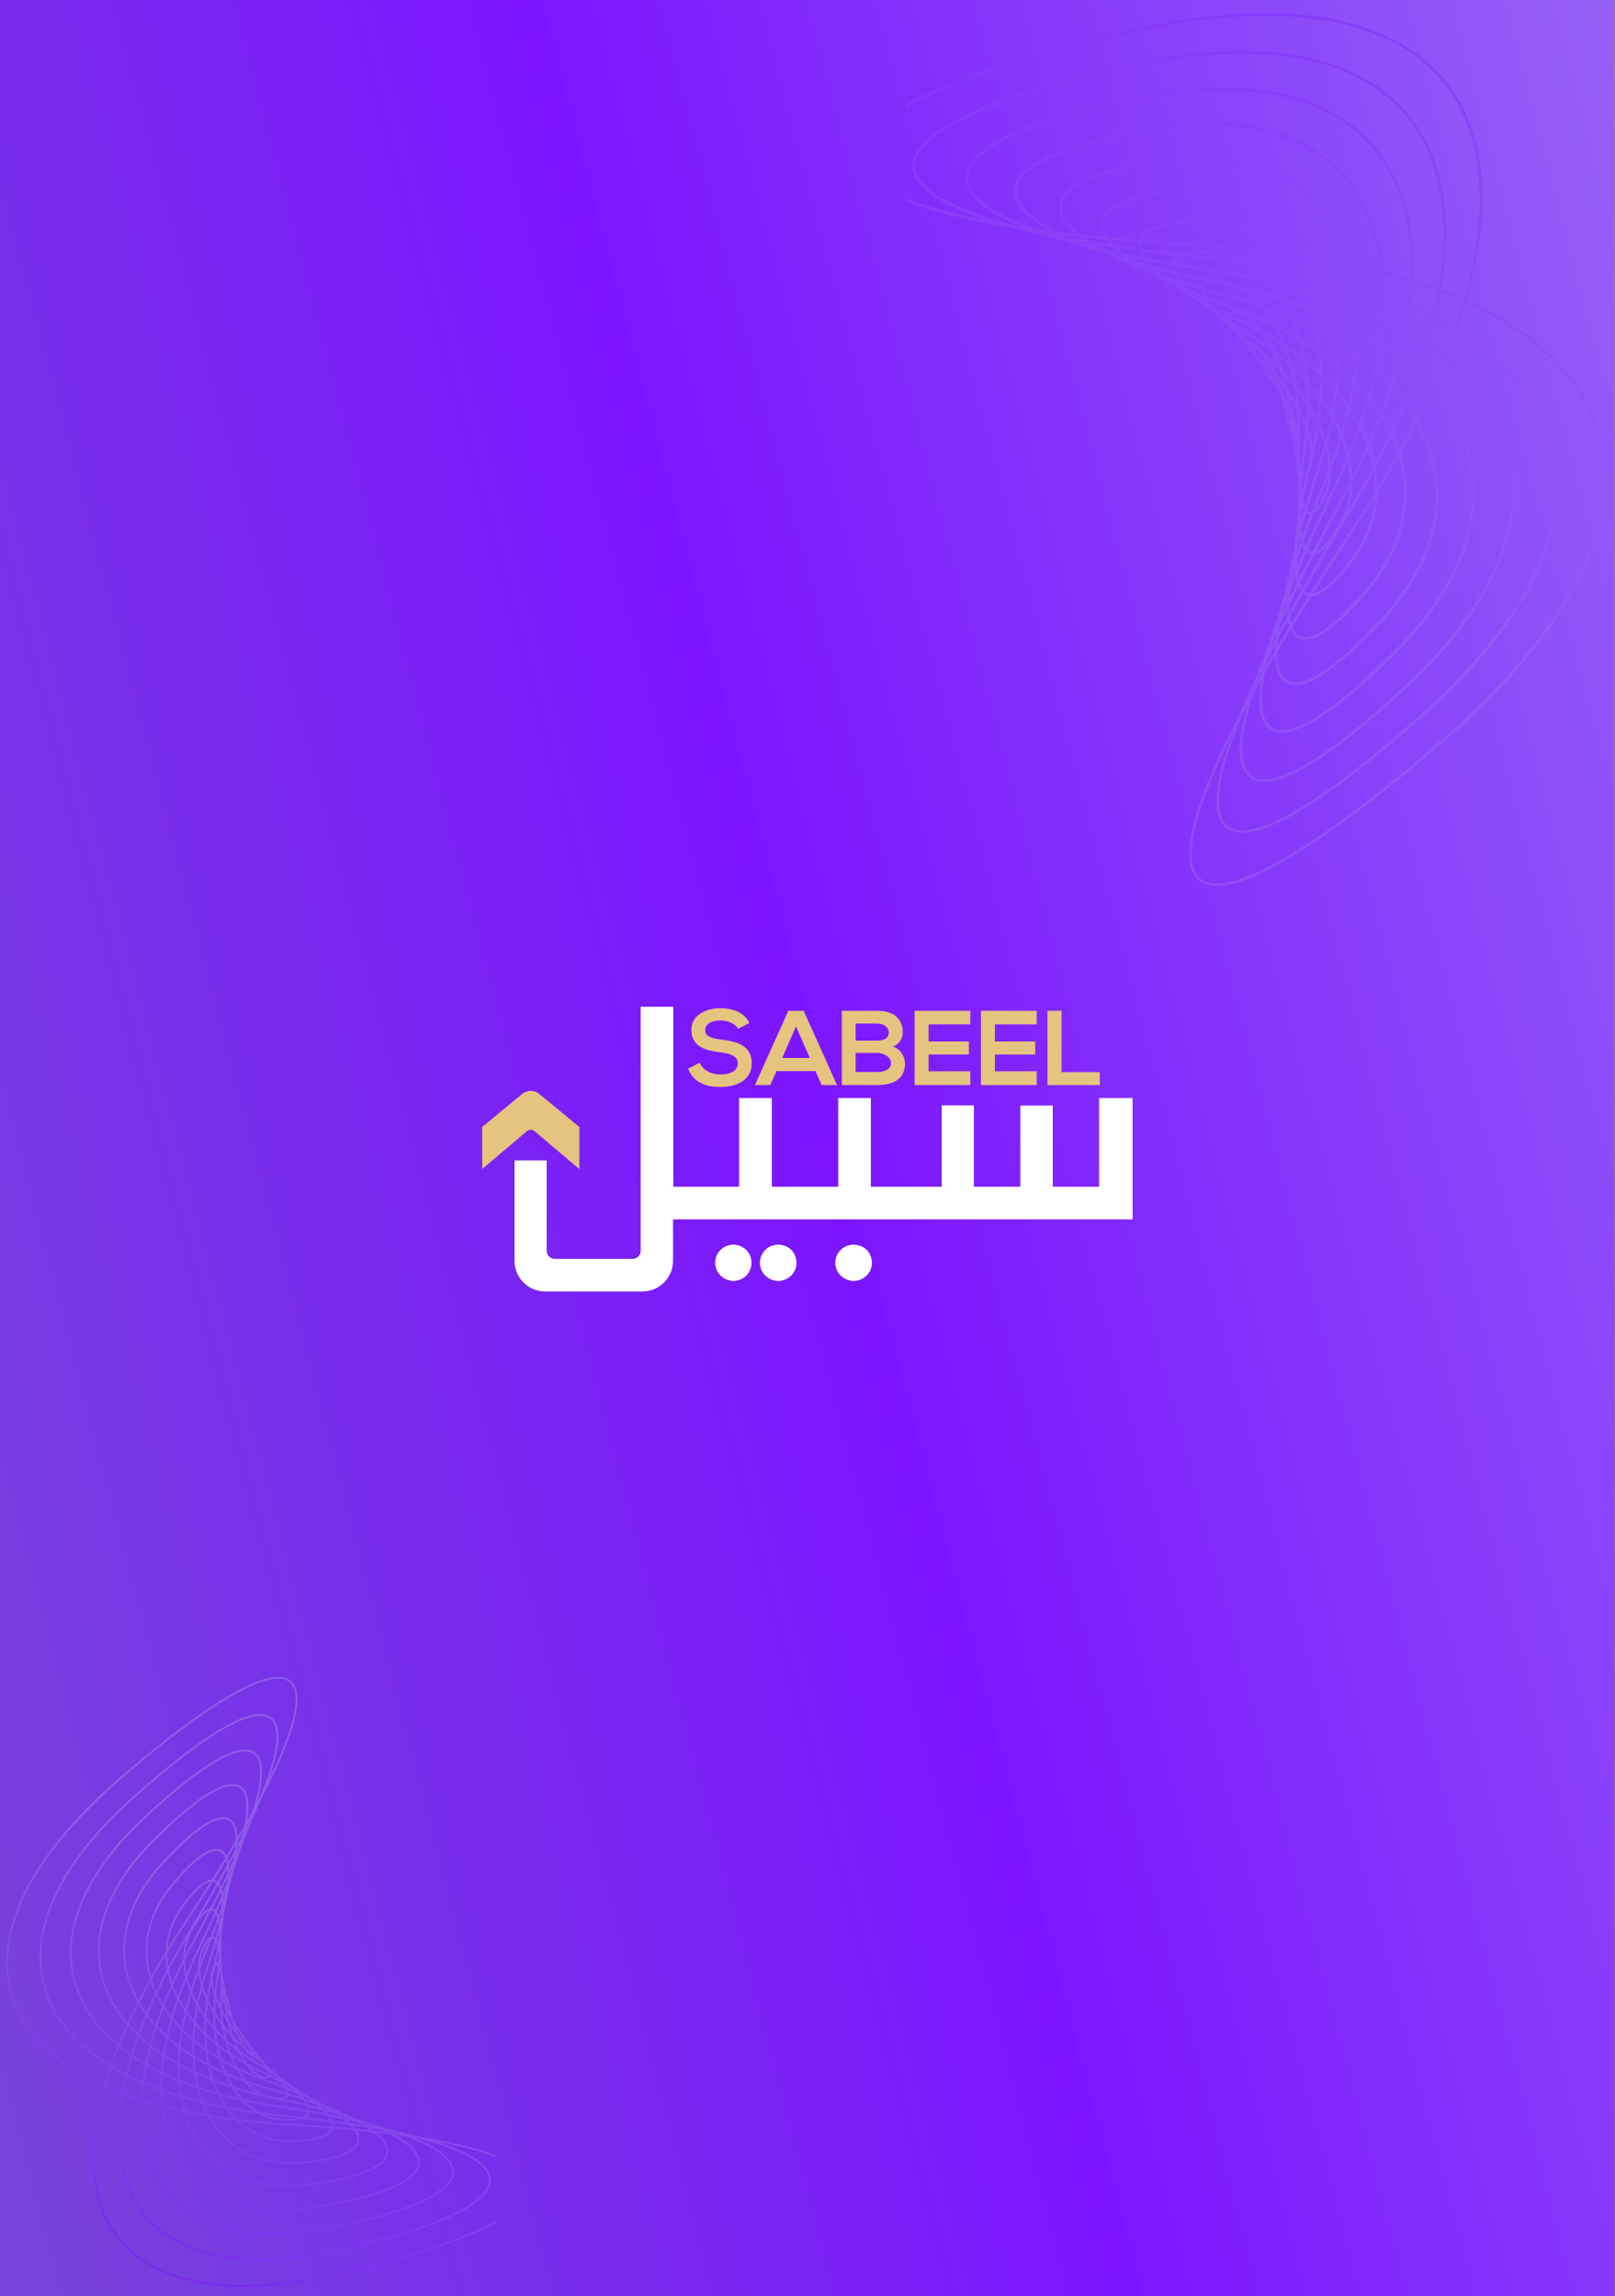
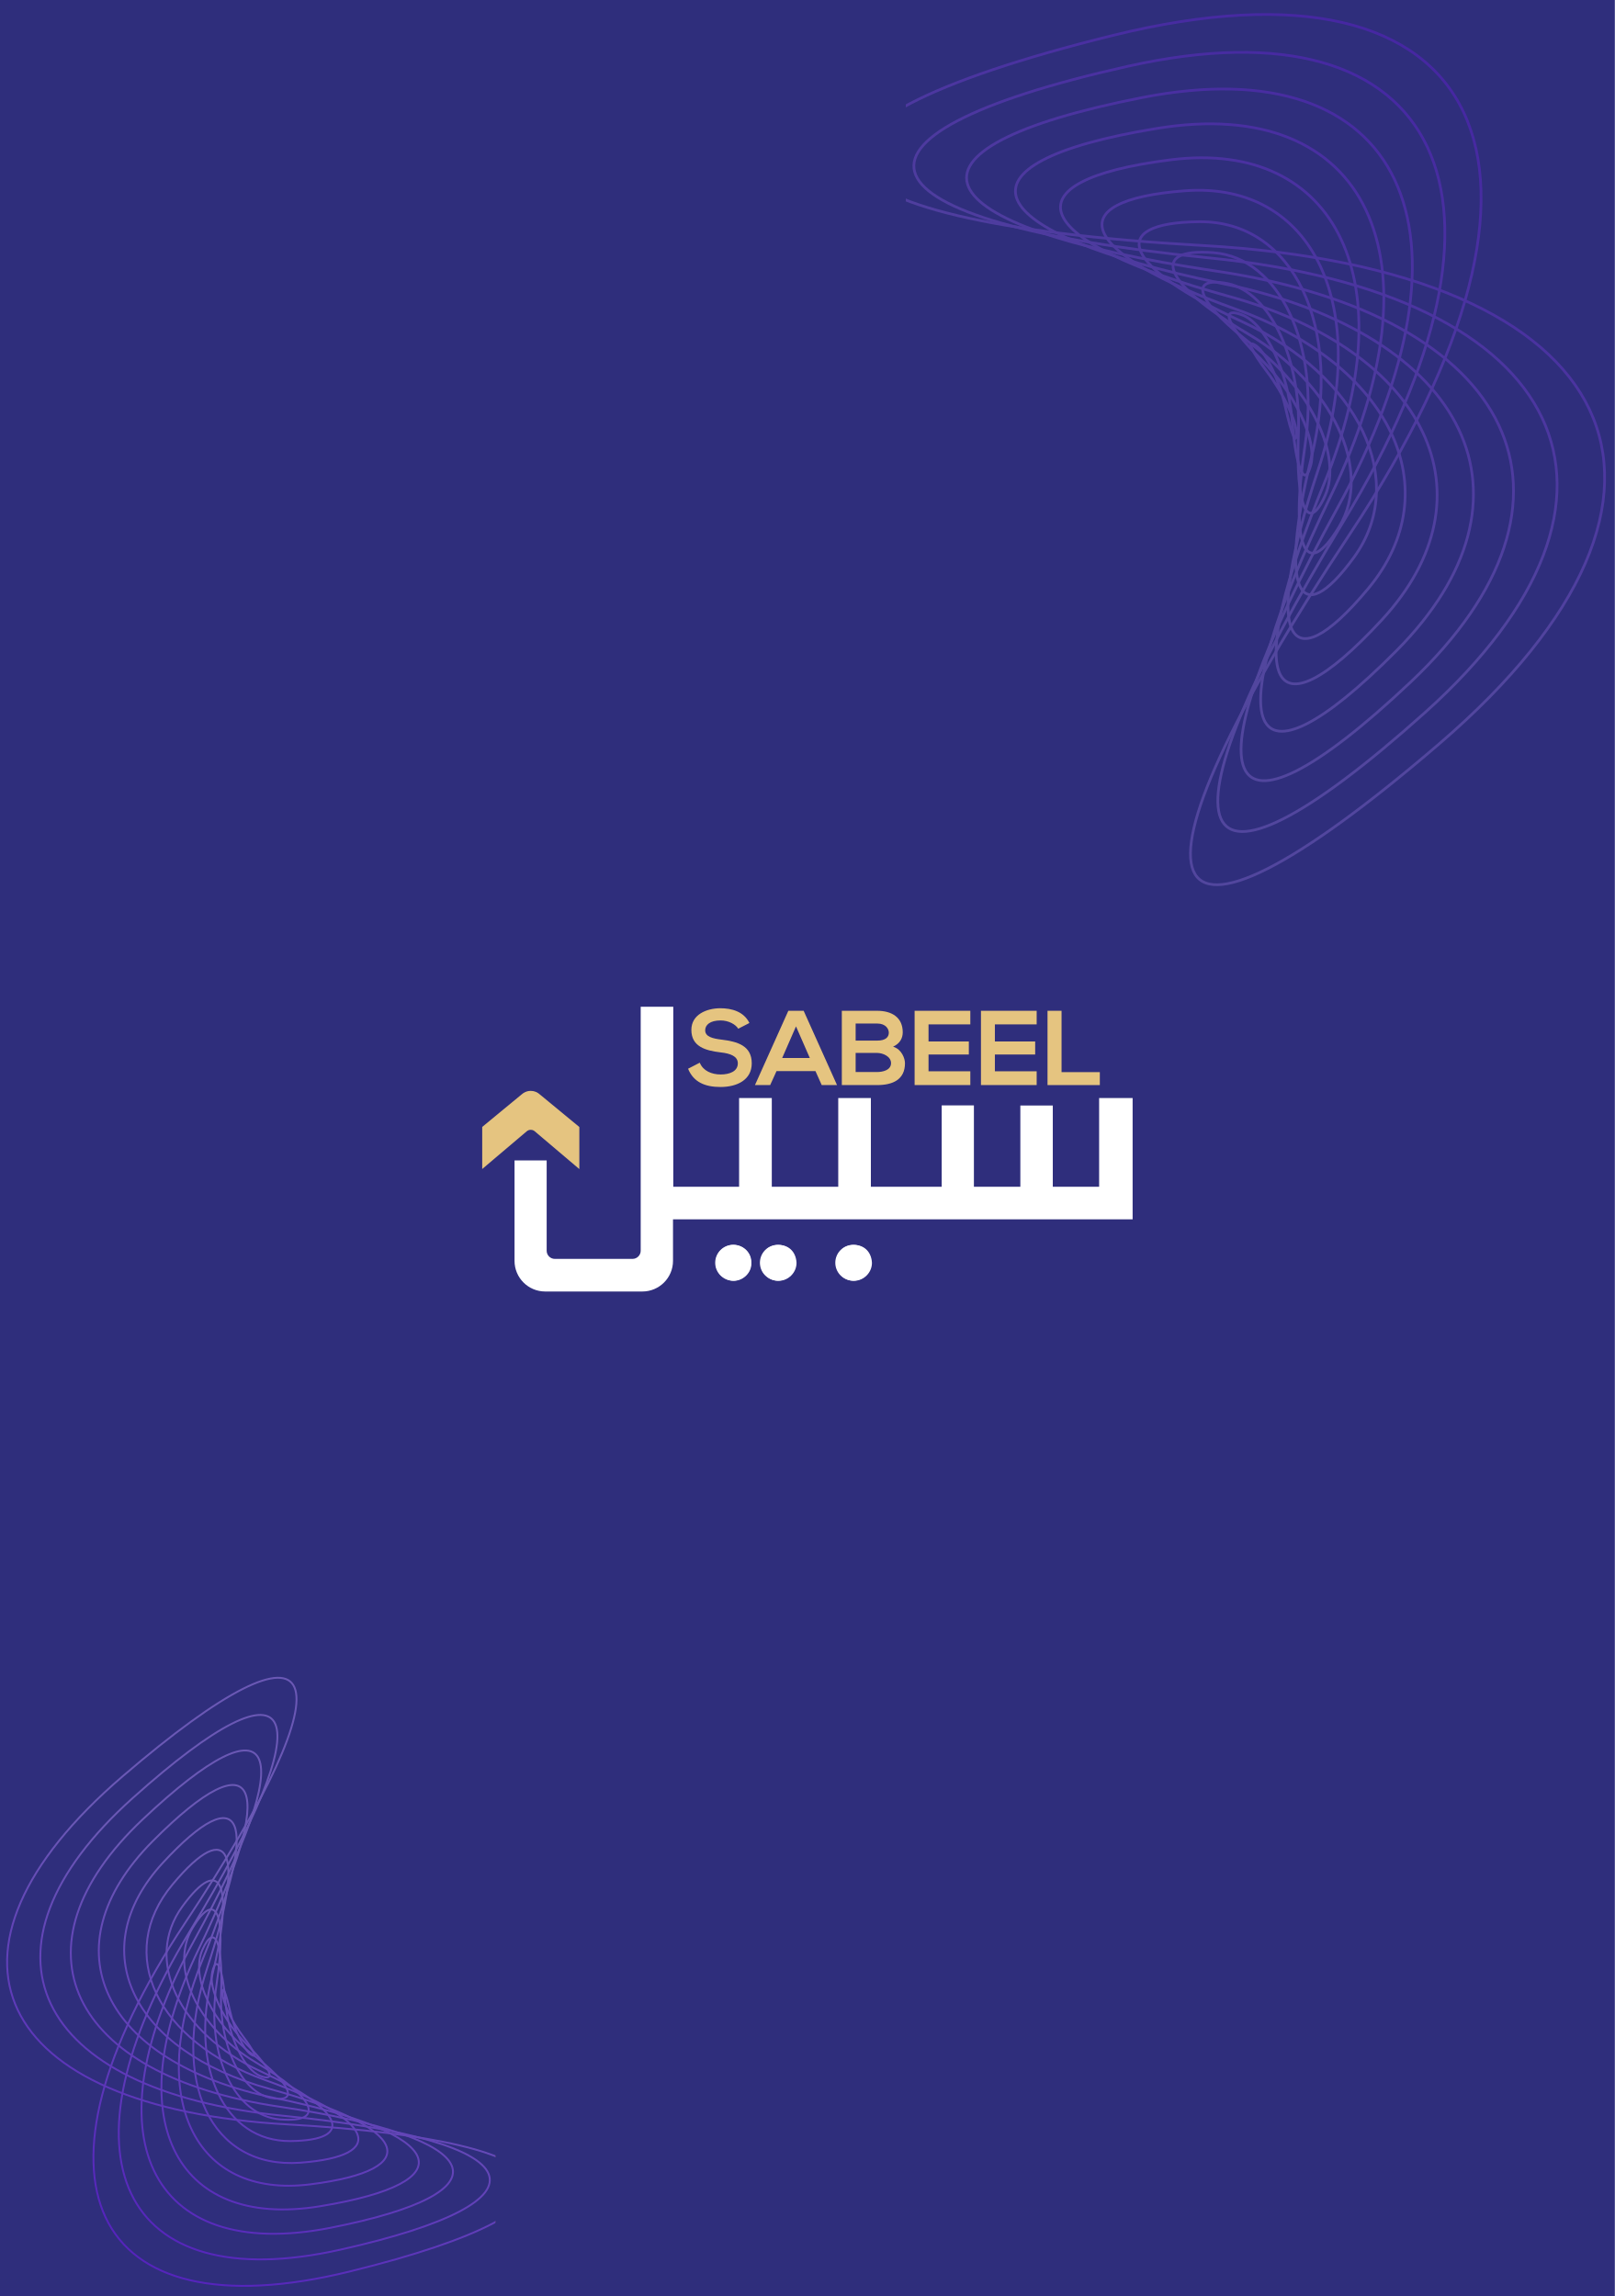
<svg xmlns="http://www.w3.org/2000/svg" width="720" height="1024" viewBox="0 0 720 1024" fill="none">
-   <rect width="720" height="1024" fill="url(#paint0_linear_2564_6244)" />
-   <rect width="720" height="1024" fill="url(#paint1_linear_2564_6244)" />
-   <mask id="mask0_2564_6244" style="mask-type:alpha" maskUnits="userSpaceOnUse" x="2" y="747" width="235" height="273">
-     <path d="M82.496 857.662C6.595 972.141 39.51 1041.75 156.181 1013.01C272.852 984.274 260.381 954.914 128.444 947.494C-3.493 940.073 -36.497 870.461 54.759 792.143C146.015 713.825 158.397 743.182 82.496 857.662Z" stroke="#404040" stroke-width="0.841" stroke-miterlimit="10" />
-     <path d="M84.461 861.64C23.53 961.792 53.635 1025.27 151.664 1003.36C249.692 981.452 238.413 954.702 126.387 943.625C14.361 932.548 -15.744 869.068 59.184 801.903C134.112 734.737 145.394 761.376 84.461 861.64Z" stroke="#404040" stroke-width="0.841" stroke-miterlimit="10" />
-     <path d="M86.516 865.509C38.929 952.171 66.135 1009.52 147.237 993.604C228.339 977.688 218.165 953.434 124.334 939.533C30.503 925.633 3.387 868.288 63.614 811.439C123.84 754.589 134.103 778.847 86.516 865.509Z" stroke="#404040" stroke-width="0.841" stroke-miterlimit="10" />
-     <path d="M88.48 869.486C52.698 943.497 77.002 994.825 142.807 983.956C208.609 973.2 199.448 951.549 122.365 935.668C45.281 919.786 20.974 868.57 68.037 821.198C115.1 773.825 124.35 795.479 88.48 869.486Z" stroke="#404040" stroke-width="0.841" stroke-miterlimit="10" />
-     <path d="M90.542 873.355C64.941 935.551 86.345 980.746 138.387 974.197C190.429 967.648 182.368 948.716 120.405 931.69C58.442 914.664 36.948 869.465 72.56 830.848C108.172 792.231 116.141 811.271 90.542 873.355Z" stroke="#404040" stroke-width="0.841" stroke-miterlimit="10" />
-     <path d="M92.507 877.333C75.462 928.438 93.967 967.502 133.87 964.547C173.773 961.592 166.817 945.156 118.262 927.707C69.704 910.369 51.198 871.305 76.9 840.492C102.601 809.68 109.553 826.227 92.507 877.333Z" stroke="#404040" stroke-width="0.841" stroke-miterlimit="10" />
-     <path d="M94.557 881.313C84.437 922.276 100.133 955.211 129.526 954.902C158.919 954.593 152.977 940.761 116.289 923.84C79.602 906.919 63.995 873.987 81.32 850.25C98.645 826.514 104.587 840.346 94.557 881.313Z" stroke="#404040" stroke-width="0.841" stroke-miterlimit="10" />
-     <path d="M96.524 885.179C91.797 916.727 104.591 943.642 125.009 945.252C145.427 946.861 140.59 935.525 114.322 919.974C87.964 904.421 75.26 877.509 85.837 859.901C96.415 842.293 101.252 853.63 96.524 885.179Z" stroke="#404040" stroke-width="0.841" stroke-miterlimit="10" />
-     <path d="M98.58 889.16C97.707 912.133 107.513 932.913 120.582 935.605C133.654 938.185 129.92 929.456 112.269 915.994C94.618 902.533 84.813 881.753 90.267 869.549C95.722 857.345 99.453 866.186 98.58 889.16Z" stroke="#404040" stroke-width="0.841" stroke-miterlimit="10" />
-     <path d="M100.55 893.025C101.816 908.257 108.809 923.019 116.069 925.842C123.33 928.665 120.788 922.546 110.217 912.013C99.646 901.48 92.74 886.832 94.697 879.196C96.655 871.559 99.284 877.793 100.55 893.025Z" stroke="#404040" stroke-width="0.841" stroke-miterlimit="10" />
-     <path d="M102.604 897.006C104.472 905.335 108.565 913.965 111.731 916.198C114.896 918.431 113.37 914.804 108.339 908.151C103.307 901.497 99.214 892.867 99.212 888.958C99.211 885.05 100.737 888.677 102.604 897.006Z" stroke="#404040" stroke-width="0.841" stroke-miterlimit="10" />
+   <rect width="720" height="1024" fill="url(#paint0_linear_186_3011)" />
+   <mask id="mask0_186_3011" style="mask-type:alpha" maskUnits="userSpaceOnUse" x="2" y="747" width="235" height="273">
+     <path d="M82.499 857.661C6.598 972.141 39.513 1041.75 156.184 1013.01C272.855 984.274 260.384 954.914 128.447 947.493C-3.49 940.072 -36.494 870.46 54.762 792.142C146.018 713.825 158.399 743.182 82.499 857.661Z" stroke="#404040" stroke-width="0.841" stroke-miterlimit="10" />
+     <path d="M84.464 861.639C23.533 961.792 53.638 1025.27 151.667 1003.36C249.695 981.452 238.416 954.702 126.39 943.625C14.364 932.547 -15.741 869.067 59.187 801.902C134.115 734.737 145.397 761.375 84.464 861.639Z" stroke="#404040" stroke-width="0.841" stroke-miterlimit="10" />
+     <path d="M86.519 865.508C38.932 952.17 66.138 1009.52 147.24 993.603C228.342 977.688 218.168 953.434 124.337 939.533C30.506 925.632 3.39 868.287 63.616 811.438C123.843 754.589 134.106 778.847 86.519 865.508Z" stroke="#404040" stroke-width="0.841" stroke-miterlimit="10" />
+     <path d="M88.482 869.486C52.701 943.497 77.005 994.824 142.81 983.956C208.612 973.199 199.451 951.549 122.368 935.667C45.284 919.786 20.977 868.569 68.04 821.197C115.103 773.825 124.353 795.478 88.482 869.486Z" stroke="#404040" stroke-width="0.841" stroke-miterlimit="10" />
+     <path d="M90.545 873.354C64.944 935.55 86.348 980.746 138.39 974.197C190.431 967.647 182.371 948.715 120.408 931.689C58.445 914.663 36.951 869.464 72.563 830.847C108.175 792.23 116.144 811.27 90.545 873.354Z" stroke="#404040" stroke-width="0.841" stroke-miterlimit="10" />
+     <path d="M92.51 877.332C75.464 928.438 93.97 967.502 133.873 964.547C173.776 961.591 166.82 945.155 118.265 927.706C69.707 910.369 51.201 871.305 76.902 840.492C102.603 809.679 109.556 826.227 92.51 877.332Z" stroke="#404040" stroke-width="0.841" stroke-miterlimit="10" />
+     <path d="M94.56 881.312C84.44 922.275 100.136 955.21 129.529 954.902C158.922 954.593 152.98 940.76 116.292 923.839C79.605 906.918 63.998 873.986 81.323 850.25C98.648 826.514 104.59 840.346 94.56 881.312Z" stroke="#404040" stroke-width="0.841" stroke-miterlimit="10" />
+     <path d="M96.527 885.178C91.8 916.727 104.594 943.642 125.012 945.251C145.43 946.861 140.593 935.524 114.325 919.974C87.967 904.42 75.263 877.509 85.84 859.901C96.418 842.293 101.255 853.63 96.527 885.178Z" stroke="#404040" stroke-width="0.841" stroke-miterlimit="10" />
+     <path d="M98.583 889.159C97.71 912.133 107.516 932.913 120.585 935.605C133.657 938.185 129.923 929.455 112.272 915.994C94.621 902.532 84.816 881.753 90.27 869.549C95.725 857.345 99.456 866.186 98.583 889.159Z" stroke="#404040" stroke-width="0.841" stroke-miterlimit="10" />
+     <path d="M100.553 893.024C101.819 908.256 108.812 923.019 116.072 925.842C123.333 928.665 120.791 922.545 110.22 912.013C99.648 901.48 92.742 886.832 94.7 879.195C96.658 871.559 99.287 877.793 100.553 893.024Z" stroke="#404040" stroke-width="0.841" stroke-miterlimit="10" />
+     <path d="M102.607 897.005C104.475 905.334 108.568 913.965 111.734 916.198C114.899 918.43 113.373 914.803 108.342 908.15C103.31 901.497 99.217 892.866 99.215 888.958C99.214 885.049 100.74 888.676 102.607 897.005Z" stroke="#404040" stroke-width="0.841" stroke-miterlimit="10" />
  </mask>
-   <g mask="url(#mask0_2564_6244)">
+   <g mask="url(#mask0_186_3011)">
    <g opacity="0.5">
-       <rect width="351.505" height="439.469" transform="matrix(-1 0 0 1 220.895 677.024)" fill="url(#paint2_linear_2564_6244)" />
-       <rect width="351.505" height="439.469" transform="matrix(-1 0 0 1 220.895 677.024)" fill="url(#paint3_linear_2564_6244)" />
+       <rect width="351.505" height="439.469" transform="matrix(-1 0 0 1 220.897 677.024)" fill="url(#paint1_linear_186_3011)" />
+       <rect width="351.505" height="439.469" transform="matrix(-1 0 0 1 220.897 677.024)" fill="url(#paint2_linear_186_3011)" />
    </g>
  </g>
-   <mask id="mask1_2564_6244" style="mask-type:alpha" maskUnits="userSpaceOnUse" x="381" y="5" width="336" height="391">
-     <path d="M601.935 238.043C710.555 74.214 663.451 -25.401 496.487 15.725C329.522 56.851 347.369 98.868 536.18 109.487C724.991 120.106 772.223 219.726 641.629 331.805C511.035 443.883 493.316 401.871 601.935 238.043Z" stroke="#404040" stroke-width="1.203" stroke-miterlimit="10" />
-     <path d="M599.123 232.35C686.319 89.025 643.237 -1.82 502.951 29.535C362.665 60.89 378.807 99.171 539.124 115.023C699.441 130.876 742.523 221.72 635.296 317.839C528.068 413.957 511.923 375.836 599.123 232.35Z" stroke="#404040" stroke-width="1.203" stroke-miterlimit="10" />
-     <path d="M596.183 226.814C664.284 102.794 625.351 20.725 509.288 43.501C393.225 66.277 407.785 100.987 542.063 120.88C676.342 140.772 715.147 222.837 628.959 304.192C542.77 385.547 528.082 350.833 596.183 226.814Z" stroke="#404040" stroke-width="1.203" stroke-miterlimit="10" />
-     <path d="M593.369 221.122C644.574 115.208 609.794 41.754 515.623 57.307C421.456 72.701 434.565 103.685 544.877 126.412C655.189 149.14 689.973 222.434 622.623 290.227C555.273 358.02 542.036 327.032 593.369 221.122Z" stroke="#404040" stroke-width="1.203" stroke-miterlimit="10" />
-     <path d="M590.425 215.585C627.062 126.578 596.43 61.9 521.955 71.273C447.48 80.645 459.015 107.738 547.688 132.104C636.362 156.469 667.121 221.152 616.158 276.416C565.194 331.68 553.791 304.432 590.425 215.585Z" stroke="#404040" stroke-width="1.203" stroke-miterlimit="10" />
-     <path d="M587.611 209.893C612.005 136.758 585.522 80.854 528.418 85.084C471.315 89.313 481.268 112.834 550.755 137.805C620.244 162.616 646.727 218.519 609.947 262.615C573.167 306.71 563.217 283.029 587.611 209.893Z" stroke="#404040" stroke-width="1.203" stroke-miterlimit="10" />
-     <path d="M584.672 204.197C599.153 145.576 576.692 98.443 534.628 98.885C492.565 99.327 501.068 119.122 553.571 143.337C606.074 167.553 628.407 214.681 603.614 248.649C578.821 282.617 570.318 262.822 584.672 204.197Z" stroke="#404040" stroke-width="1.203" stroke-miterlimit="10" />
-     <path d="M581.858 198.664C588.623 153.516 570.314 114.999 541.094 112.696C511.875 110.392 518.797 126.616 556.388 148.869C594.108 171.128 612.289 209.64 597.151 234.838C582.014 260.036 575.092 243.813 581.858 198.664Z" stroke="#404040" stroke-width="1.203" stroke-miterlimit="10" />
-     <path d="M578.918 192.968C580.168 160.091 566.136 130.354 547.432 126.502C528.725 122.809 534.069 135.302 559.329 154.566C584.589 173.83 598.621 203.567 590.815 221.032C583.009 238.497 577.669 225.845 578.918 192.968Z" stroke="#404040" stroke-width="1.203" stroke-miterlimit="10" />
-     <path d="M576.101 187.436C574.289 165.638 564.282 144.512 553.891 140.472C543.501 136.432 547.139 145.189 562.267 160.262C577.395 175.336 587.278 196.298 584.477 207.226C581.675 218.155 577.913 209.233 576.101 187.436Z" stroke="#404040" stroke-width="1.203" stroke-miterlimit="10" />
-     <path d="M573.158 181.739C570.486 169.82 564.627 157.469 560.097 154.273C555.567 151.078 557.752 156.269 564.952 165.79C572.152 175.312 578.01 187.663 578.012 193.256C578.015 198.849 575.83 193.659 573.158 181.739Z" stroke="#404040" stroke-width="1.203" stroke-miterlimit="10" />
+   <mask id="mask1_186_3011" style="mask-type:alpha" maskUnits="userSpaceOnUse" x="381" y="5" width="336" height="391">
+     <path d="M601.938 238.042C710.558 74.214 663.454 -25.401 496.49 15.725C329.525 56.85 347.372 98.867 536.183 109.486C724.994 120.106 772.226 219.726 641.632 331.804C511.038 443.883 493.319 401.871 601.938 238.042Z" stroke="#404040" stroke-width="1.203" stroke-miterlimit="10" />
+     <path d="M599.126 232.35C686.322 89.024 643.24 -1.82 502.954 29.535C362.668 60.89 378.809 99.171 539.126 115.023C699.444 130.875 742.526 221.72 635.298 317.838C528.071 413.957 511.926 375.835 599.126 232.35Z" stroke="#404040" stroke-width="1.203" stroke-miterlimit="10" />
+     <path d="M596.186 226.813C664.287 102.794 625.354 20.725 509.291 43.501C393.228 66.276 407.788 100.986 542.066 120.879C676.345 140.772 715.15 222.837 628.961 304.192C542.773 385.547 528.085 350.833 596.186 226.813Z" stroke="#404040" stroke-width="1.203" stroke-miterlimit="10" />
+     <path d="M593.372 221.122C644.577 115.207 609.797 41.753 515.626 57.307C421.459 72.701 434.568 103.684 544.88 126.412C655.192 149.139 689.976 222.433 622.626 290.226C555.276 358.019 542.039 327.032 593.372 221.122Z" stroke="#404040" stroke-width="1.203" stroke-miterlimit="10" />
+     <path d="M590.428 215.584C627.065 126.578 596.433 61.899 521.958 71.272C447.483 80.645 459.018 107.738 547.691 132.103C636.364 156.469 667.124 221.152 616.161 276.415C565.197 331.679 553.794 304.431 590.428 215.584Z" stroke="#404040" stroke-width="1.203" stroke-miterlimit="10" />
+     <path d="M587.614 209.893C612.008 136.757 585.525 80.854 528.421 85.083C471.318 89.312 481.271 112.834 550.757 137.804C620.247 162.616 646.73 218.519 609.95 262.614C573.17 306.709 563.22 283.028 587.614 209.893Z" stroke="#404040" stroke-width="1.203" stroke-miterlimit="10" />
+     <path d="M584.675 204.196C599.156 145.575 576.695 98.443 534.631 98.885C492.568 99.327 501.071 119.122 553.574 143.337C606.077 167.552 628.41 214.68 603.617 248.649C578.824 282.617 570.321 262.822 584.675 204.196Z" stroke="#404040" stroke-width="1.203" stroke-miterlimit="10" />
+     <path d="M581.861 198.664C588.626 153.516 570.317 114.999 541.097 112.695C511.878 110.391 518.799 126.615 556.391 148.869C594.11 171.127 612.292 209.64 597.154 234.838C582.017 260.036 575.095 243.812 581.861 198.664Z" stroke="#404040" stroke-width="1.203" stroke-miterlimit="10" />
+     <path d="M578.921 192.968C580.171 160.091 566.138 130.354 547.435 126.501C528.728 122.809 534.072 135.301 559.332 154.565C584.592 173.83 598.624 203.567 590.818 221.032C583.012 238.497 577.672 225.844 578.921 192.968Z" stroke="#404040" stroke-width="1.203" stroke-miterlimit="10" />
+     <path d="M576.104 187.435C574.292 165.638 564.285 144.511 553.894 140.471C543.504 136.431 547.142 145.188 562.27 160.262C577.398 175.335 587.281 196.297 584.48 207.226C581.678 218.154 577.916 209.233 576.104 187.435Z" stroke="#404040" stroke-width="1.203" stroke-miterlimit="10" />
+     <path d="M573.161 181.739C570.488 169.819 564.63 157.468 560.1 154.273C555.57 151.078 557.755 156.268 564.955 165.79C572.155 175.311 578.013 187.662 578.015 193.256C578.018 198.849 575.833 193.658 573.161 181.739Z" stroke="#404040" stroke-width="1.203" stroke-miterlimit="10" />
  </mask>
-   <g mask="url(#mask1_2564_6244)">
+   <g mask="url(#mask1_186_3011)">
    <g opacity="0.3">
-       <rect width="503.029" height="628.912" transform="matrix(1 0 0 -1 403.879 496.547)" fill="url(#paint4_linear_2564_6244)" />
-       <rect width="503.029" height="628.912" transform="matrix(1 0 0 -1 403.879 496.547)" fill="url(#paint5_linear_2564_6244)" />
+       <rect width="503.029" height="628.912" transform="matrix(1 0 0 -1 403.882 496.546)" fill="url(#paint3_linear_186_3011)" />
+       <rect width="503.029" height="628.912" transform="matrix(1 0 0 -1 403.882 496.546)" fill="url(#paint4_linear_186_3011)" />
    </g>
  </g>
  <path fill-rule="evenodd" clip-rule="evenodd" d="M355.149 563.206C355.149 567.611 351.475 571.269 347.027 571.232C342.867 571.2 339.063 567.735 339.115 563.21C339.167 558.574 342.561 555.23 347.148 555.234C351.606 555.239 354.879 558.214 355.149 563.206Z" fill="white" />
  <path fill-rule="evenodd" clip-rule="evenodd" d="M388.775 563.208C388.775 567.611 385.099 571.269 380.654 571.232C376.493 571.2 372.69 567.733 372.742 563.21C372.796 558.571 376.19 555.23 380.775 555.234C385.231 555.239 388.506 558.212 388.775 563.208Z" fill="white" />
  <path fill-rule="evenodd" clip-rule="evenodd" d="M334.972 563.251C335.267 567.458 331.36 571.327 326.993 571.238C322.94 571.157 319.014 567.598 319.083 563.101C319.149 558.785 322.828 555.17 327.079 555.198C331.502 555.228 335.213 558.757 334.972 563.249V563.251Z" fill="white" />
  <path d="M334.14 456.247L329.162 458.803C328.025 456.909 324.896 455.111 321.293 455.111C316.648 455.111 314.42 457.051 314.42 459.513C314.42 462.401 317.833 463.205 321.815 463.679C328.736 464.531 335.183 466.329 335.183 474.235C335.183 481.619 328.641 484.791 321.246 484.791C314.467 484.791 309.253 482.708 306.788 476.649L312.002 473.951C313.472 477.596 317.311 479.205 321.341 479.205C325.275 479.205 328.973 477.832 328.973 474.235C328.973 471.11 325.702 469.832 321.293 469.359C314.515 468.554 308.257 466.756 308.257 459.324C308.257 452.507 314.989 449.714 321.104 449.667C326.271 449.667 331.627 451.134 334.14 456.247Z" fill="#E5C480" />
  <path d="M366.381 483.939L363.584 477.69H346.234L343.39 483.939H336.611L351.496 450.803H358.322L373.207 483.939H366.381ZM361.072 471.868L354.909 457.762L348.747 471.868H361.072Z" fill="#E5C480" />
  <path d="M381.504 469.596V478.116H391.08C393.64 478.116 397.29 477.264 397.29 474.14C397.29 471.158 393.64 469.596 391.08 469.596H381.504ZM381.504 456.483V464.105H391.08C395.014 464.105 396.294 462.448 396.294 460.554C396.294 459.04 395.062 456.483 391.08 456.483H381.504ZM391.08 450.803C397.622 450.803 402.504 453.738 402.504 460.412C402.504 462.969 401.272 465.43 398.19 466.803C402.078 467.986 403.5 472.105 403.5 474.187C403.5 481.572 397.953 483.939 391.08 483.939C385.818 483.939 380.604 483.939 375.342 483.939V450.803C380.556 450.803 385.818 450.803 391.08 450.803Z" fill="#E5C480" />
  <path d="M432.635 477.785V483.939H407.795C407.795 472.909 407.795 461.832 407.795 450.803H432.635V456.862H414.005V464.483H431.972V470.306H414.005V477.785H432.635Z" fill="#E5C480" />
  <path d="M462.217 477.785V483.939H437.377C437.377 472.909 437.377 461.832 437.377 450.803H462.217V456.862H443.587V464.483H461.553V470.306H443.587V477.785H462.217Z" fill="#E5C480" />
  <path d="M467.053 450.803H473.31V478.164H490.376V483.939H467.053V450.803Z" fill="#E5C480" />
  <path fill-rule="evenodd" clip-rule="evenodd" d="M215 521.335V521.193C215 515.052 215.002 508.911 215 502.77C215 502.652 215.039 502.577 215.131 502.501C215.593 502.127 216.047 501.744 216.504 501.367C216.965 500.986 217.431 500.61 217.894 500.229C218.252 499.934 218.605 499.637 218.96 499.343C219.316 499.048 219.676 498.757 220.033 498.463C220.29 498.252 220.542 498.039 220.796 497.828C221.048 497.619 221.3 497.413 221.55 497.206C221.919 496.903 222.285 496.597 222.654 496.294C222.897 496.091 223.143 495.891 223.386 495.691C223.656 495.467 223.927 495.244 224.196 495.022C224.44 494.82 224.683 494.62 224.929 494.417C225.185 494.207 225.44 493.998 225.696 493.789C225.97 493.563 226.246 493.339 226.519 493.111C226.773 492.9 227.028 492.687 227.282 492.477C227.526 492.274 227.771 492.074 228.015 491.872C228.284 491.648 228.555 491.424 228.825 491.203C229.081 490.992 229.338 490.783 229.592 490.575C229.945 490.284 230.296 489.991 230.65 489.699C231.023 489.391 231.393 489.086 231.766 488.78C232.022 488.569 232.281 488.363 232.531 488.145C233.052 487.696 233.6 487.285 234.242 487.022C234.466 486.932 234.694 486.852 234.925 486.779C235.112 486.719 235.306 486.671 235.498 486.628C235.625 486.6 235.757 486.575 235.886 486.57C236.293 486.553 236.7 486.488 237.112 486.557C237.312 486.592 237.519 486.592 237.72 486.622C237.849 486.639 237.976 486.678 238.101 486.714C238.347 486.788 238.594 486.854 238.836 486.945C239.293 487.117 239.723 487.343 240.109 487.64C240.506 487.945 240.889 488.27 241.277 488.586C241.635 488.879 241.995 489.172 242.35 489.466C242.714 489.768 243.076 490.071 243.44 490.37C243.789 490.658 244.141 490.945 244.49 491.233C244.854 491.532 245.218 491.835 245.582 492.134C245.942 492.431 246.304 492.726 246.666 493.025C246.91 493.225 247.153 493.428 247.397 493.63C247.666 493.854 247.937 494.075 248.209 494.297C248.457 494.501 248.704 494.708 248.952 494.912C249.219 495.132 249.484 495.351 249.752 495.573C250.004 495.779 250.254 495.988 250.506 496.195C250.76 496.406 251.016 496.616 251.271 496.827C251.534 497.045 251.794 497.262 252.059 497.479C252.314 497.69 252.57 497.901 252.826 498.11C253.085 498.323 253.344 498.538 253.604 498.751C253.848 498.951 254.093 499.153 254.337 499.353C254.606 499.577 254.878 499.801 255.147 500.022C255.511 500.324 255.878 500.623 256.242 500.922C256.479 501.116 256.716 501.311 256.953 501.507C257.22 501.727 257.485 501.948 257.75 502.17C257.912 502.303 258.071 502.437 258.235 502.568C258.293 502.615 258.321 502.671 258.312 502.744C258.308 502.779 258.312 502.813 258.312 502.845V521.352C258.312 521.352 258.293 521.363 258.282 521.369C258.194 521.298 258.103 521.229 258.017 521.156C257.438 520.666 256.858 520.175 256.278 519.682C255.862 519.329 255.451 518.972 255.035 518.619C254.63 518.277 254.223 517.937 253.818 517.595C253.406 517.247 252.997 516.894 252.583 516.543C252.29 516.293 251.993 516.05 251.7 515.801C251.406 515.551 251.116 515.301 250.823 515.052C250.53 514.802 250.234 514.555 249.941 514.307C249.663 514.071 249.383 513.836 249.105 513.6C248.793 513.335 248.483 513.07 248.17 512.806C247.873 512.554 247.578 512.3 247.28 512.048C247.007 511.816 246.731 511.583 246.455 511.351C246.14 511.084 245.824 510.815 245.509 510.548C245.237 510.318 244.968 510.088 244.697 509.858C244.369 509.58 244.044 509.303 243.716 509.027C243.43 508.786 243.143 508.543 242.856 508.302C242.555 508.048 242.255 507.792 241.954 507.536C241.667 507.293 241.383 507.052 241.096 506.809C240.788 506.546 240.48 506.286 240.172 506.023C239.879 505.776 239.583 505.529 239.288 505.279C238.997 505.034 238.706 504.791 238.422 504.541C238.129 504.285 237.795 504.111 237.422 503.994C237.168 503.915 236.909 503.885 236.649 503.88C236.127 503.876 235.64 504.005 235.199 504.289C235.056 504.382 234.927 504.492 234.796 504.601C234.386 504.945 233.981 505.296 233.574 505.643C233.162 505.991 232.746 506.338 232.333 506.686C232.042 506.931 231.757 507.181 231.467 507.426C231.165 507.682 230.863 507.934 230.562 508.188C230.279 508.427 229.999 508.668 229.717 508.909C229.413 509.167 229.107 509.423 228.801 509.681C228.525 509.914 228.252 510.148 227.978 510.381C227.663 510.647 227.347 510.914 227.03 511.183C226.752 511.42 226.474 511.657 226.196 511.893C225.884 512.158 225.571 512.42 225.259 512.685C224.972 512.928 224.688 513.171 224.401 513.412C224.097 513.671 223.791 513.927 223.485 514.185C223.199 514.428 222.914 514.671 222.628 514.912C222.32 515.172 222.012 515.435 221.703 515.695C221.425 515.932 221.145 516.169 220.867 516.403C220.555 516.668 220.242 516.932 219.932 517.197C219.643 517.442 219.355 517.69 219.066 517.935C218.773 518.185 218.478 518.432 218.185 518.68C217.892 518.929 217.599 519.177 217.306 519.426C217.004 519.682 216.704 519.936 216.403 520.19C216.114 520.435 215.823 520.681 215.534 520.926C215.368 521.066 215.203 521.208 215.037 521.348C215.026 521.343 215.013 521.339 215.002 521.333L215 521.335Z" fill="#E5C480" />
  <path d="M334.885 563.178C334.885 558.765 331.302 555.183 326.885 555.183C322.468 555.183 318.884 558.765 318.884 563.178C318.884 567.591 322.468 571.174 326.885 571.174C331.302 571.174 334.885 567.593 334.885 563.178ZM354.823 563.178C354.823 558.765 351.24 555.183 346.823 555.183C342.405 555.183 338.822 558.765 338.822 563.178C338.822 567.591 342.405 571.174 346.823 571.174C351.24 571.174 354.823 567.593 354.823 563.178ZM388.435 563.178C388.435 558.765 384.85 555.183 380.434 555.183C376.019 555.183 372.434 558.765 372.434 563.178C372.434 567.591 376.019 571.174 380.434 571.174C384.85 571.174 388.435 567.593 388.435 563.178ZM505 489.705H490.066V529.298H469.408V493.058H454.939V529.298H434.234V492.991H419.868V529.298H388.295V489.705H373.746V529.298H344.118V489.705H329.542V529.298H300.192V449H285.667V557.812C285.667 559.824 284.034 561.457 282.021 561.457H247.386C245.373 561.457 243.74 559.824 243.74 557.812V517.554H229.413V562.335C229.413 569.879 235.539 576 243.085 576H286.402C293.948 576 300.073 569.879 300.073 562.335V543.82H505V489.705Z" fill="white" />
  <path fill-rule="evenodd" clip-rule="evenodd" d="M355.149 563.206C355.149 567.611 351.475 571.269 347.027 571.232C342.867 571.2 339.063 567.735 339.115 563.21C339.167 558.574 342.561 555.23 347.148 555.234C351.606 555.239 354.879 558.214 355.149 563.206Z" />
  <path fill-rule="evenodd" clip-rule="evenodd" d="M388.775 563.208C388.775 567.611 385.099 571.269 380.654 571.232C376.493 571.2 372.69 567.733 372.742 563.21C372.796 558.571 376.19 555.23 380.775 555.234C385.231 555.239 388.506 558.212 388.775 563.208Z" />
  <path fill-rule="evenodd" clip-rule="evenodd" d="M334.972 563.251C335.267 567.458 331.36 571.327 326.993 571.238C322.94 571.157 319.014 567.598 319.083 563.101C319.149 558.785 322.828 555.17 327.079 555.198C331.502 555.228 335.213 558.757 334.972 563.249V563.251Z" />
  <path d="M334.14 456.247L329.162 458.803C328.025 456.909 324.896 455.111 321.293 455.111C316.648 455.111 314.42 457.051 314.42 459.513C314.42 462.401 317.833 463.205 321.815 463.679C328.736 464.531 335.183 466.329 335.183 474.235C335.183 481.619 328.641 484.791 321.246 484.791C314.467 484.791 309.253 482.708 306.788 476.649L312.002 473.951C313.472 477.596 317.311 479.205 321.341 479.205C325.275 479.205 328.973 477.832 328.973 474.235C328.973 471.11 325.702 469.832 321.293 469.359C314.515 468.554 308.257 466.756 308.257 459.324C308.257 452.507 314.989 449.714 321.104 449.667C326.271 449.667 331.627 451.134 334.14 456.247Z" />
  <path d="M366.381 483.939L363.584 477.69H346.234L343.39 483.939H336.611L351.496 450.803H358.322L373.207 483.939H366.381ZM361.072 471.868L354.909 457.762L348.747 471.868H361.072Z" />
  <path d="M381.504 469.596V478.116H391.08C393.64 478.116 397.29 477.264 397.29 474.14C397.29 471.158 393.64 469.596 391.08 469.596H381.504ZM381.504 456.483V464.105H391.08C395.014 464.105 396.294 462.448 396.294 460.554C396.294 459.04 395.062 456.483 391.08 456.483H381.504ZM391.08 450.803C397.622 450.803 402.504 453.738 402.504 460.412C402.504 462.969 401.272 465.43 398.19 466.803C402.078 467.986 403.5 472.105 403.5 474.187C403.5 481.572 397.953 483.939 391.08 483.939C385.818 483.939 380.604 483.939 375.342 483.939V450.803C380.556 450.803 385.818 450.803 391.08 450.803Z" />
  <path d="M432.635 477.785V483.939H407.795C407.795 472.909 407.795 461.832 407.795 450.803H432.635V456.862H414.005V464.483H431.972V470.306H414.005V477.785H432.635Z" />
  <path d="M462.217 477.785V483.939H437.377C437.377 472.909 437.377 461.832 437.377 450.803H462.217V456.862H443.587V464.483H461.553V470.306H443.587V477.785H462.217Z" />
  <path d="M467.053 450.803H473.31V478.164H490.376V483.939H467.053V450.803Z" />
  <path fill-rule="evenodd" clip-rule="evenodd" d="M215 521.335V521.193C215 515.052 215.002 508.911 215 502.77C215 502.652 215.039 502.577 215.131 502.501C215.593 502.127 216.047 501.744 216.504 501.367C216.965 500.986 217.431 500.61 217.894 500.229C218.252 499.934 218.605 499.637 218.96 499.343C219.316 499.048 219.676 498.757 220.033 498.463C220.29 498.252 220.542 498.039 220.796 497.828C221.048 497.619 221.3 497.413 221.55 497.206C221.919 496.903 222.285 496.597 222.654 496.294C222.897 496.091 223.143 495.891 223.386 495.691C223.656 495.467 223.927 495.244 224.196 495.022C224.44 494.82 224.683 494.62 224.929 494.417C225.185 494.207 225.44 493.998 225.696 493.789C225.97 493.563 226.246 493.339 226.519 493.111C226.773 492.9 227.028 492.687 227.282 492.477C227.526 492.274 227.771 492.074 228.015 491.872C228.284 491.648 228.555 491.424 228.825 491.203C229.081 490.992 229.338 490.783 229.592 490.575C229.945 490.284 230.296 489.991 230.65 489.699C231.023 489.391 231.393 489.086 231.766 488.78C232.022 488.569 232.281 488.363 232.531 488.145C233.052 487.696 233.6 487.285 234.242 487.022C234.466 486.932 234.694 486.852 234.925 486.779C235.112 486.719 235.306 486.671 235.498 486.628C235.625 486.6 235.757 486.575 235.886 486.57C236.293 486.553 236.7 486.488 237.112 486.557C237.312 486.592 237.519 486.592 237.72 486.622C237.849 486.639 237.976 486.678 238.101 486.714C238.347 486.788 238.594 486.854 238.836 486.945C239.293 487.117 239.723 487.343 240.109 487.64C240.506 487.945 240.889 488.27 241.277 488.586C241.635 488.879 241.995 489.172 242.35 489.466C242.714 489.768 243.076 490.071 243.44 490.37C243.789 490.658 244.141 490.945 244.49 491.233C244.854 491.532 245.218 491.835 245.582 492.134C245.942 492.431 246.304 492.726 246.666 493.025C246.91 493.225 247.153 493.428 247.397 493.63C247.666 493.854 247.937 494.075 248.209 494.297C248.457 494.501 248.704 494.708 248.952 494.912C249.219 495.132 249.484 495.351 249.752 495.573C250.004 495.779 250.254 495.988 250.506 496.195C250.76 496.406 251.016 496.616 251.271 496.827C251.534 497.045 251.794 497.262 252.059 497.479C252.314 497.69 252.57 497.901 252.826 498.11C253.085 498.323 253.344 498.538 253.604 498.751C253.848 498.951 254.093 499.153 254.337 499.353C254.606 499.577 254.878 499.801 255.147 500.022C255.511 500.324 255.878 500.623 256.242 500.922C256.479 501.116 256.716 501.311 256.953 501.507C257.22 501.727 257.485 501.948 257.75 502.17C257.912 502.303 258.071 502.437 258.235 502.568C258.293 502.615 258.321 502.671 258.312 502.744C258.308 502.779 258.312 502.813 258.312 502.845V521.352C258.312 521.352 258.293 521.363 258.282 521.369C258.194 521.298 258.103 521.229 258.017 521.156C257.438 520.666 256.858 520.175 256.278 519.682C255.862 519.329 255.451 518.972 255.035 518.619C254.63 518.277 254.223 517.937 253.818 517.595C253.406 517.247 252.997 516.894 252.583 516.543C252.29 516.293 251.993 516.05 251.7 515.801C251.406 515.551 251.116 515.301 250.823 515.052C250.53 514.802 250.234 514.555 249.941 514.307C249.663 514.071 249.383 513.836 249.105 513.6C248.793 513.335 248.483 513.07 248.17 512.806C247.873 512.554 247.578 512.3 247.28 512.048C247.007 511.816 246.731 511.583 246.455 511.351C246.14 511.084 245.824 510.815 245.509 510.548C245.237 510.318 244.968 510.088 244.697 509.858C244.369 509.58 244.044 509.303 243.716 509.027C243.43 508.786 243.143 508.543 242.856 508.302C242.555 508.048 242.255 507.792 241.954 507.536C241.667 507.293 241.383 507.052 241.096 506.809C240.788 506.546 240.48 506.286 240.172 506.023C239.879 505.776 239.583 505.529 239.288 505.279C238.997 505.034 238.706 504.791 238.422 504.541C238.129 504.285 237.795 504.111 237.422 503.994C237.168 503.915 236.909 503.885 236.649 503.88C236.127 503.876 235.64 504.005 235.199 504.289C235.056 504.382 234.927 504.492 234.796 504.601C234.386 504.945 233.981 505.296 233.574 505.643C233.162 505.991 232.746 506.338 232.333 506.686C232.042 506.931 231.757 507.181 231.467 507.426C231.165 507.682 230.863 507.934 230.562 508.188C230.279 508.427 229.999 508.668 229.717 508.909C229.413 509.167 229.107 509.423 228.801 509.681C228.525 509.914 228.252 510.148 227.978 510.381C227.663 510.647 227.347 510.914 227.03 511.183C226.752 511.42 226.474 511.657 226.196 511.893C225.884 512.158 225.571 512.42 225.259 512.685C224.972 512.928 224.688 513.171 224.401 513.412C224.097 513.671 223.791 513.927 223.485 514.185C223.199 514.428 222.914 514.671 222.628 514.912C222.32 515.172 222.012 515.435 221.703 515.695C221.425 515.932 221.145 516.169 220.867 516.403C220.555 516.668 220.242 516.932 219.932 517.197C219.643 517.442 219.355 517.69 219.066 517.935C218.773 518.185 218.478 518.432 218.185 518.68C217.892 518.929 217.599 519.177 217.306 519.426C217.004 519.682 216.704 519.936 216.403 520.19C216.114 520.435 215.823 520.681 215.534 520.926C215.368 521.066 215.203 521.208 215.037 521.348C215.026 521.343 215.013 521.339 215.002 521.333L215 521.335Z" />
  <path d="M334.885 563.178C334.885 558.765 331.302 555.183 326.885 555.183C322.468 555.183 318.884 558.765 318.884 563.178C318.884 567.591 322.468 571.174 326.885 571.174C331.302 571.174 334.885 567.593 334.885 563.178ZM354.823 563.178C354.823 558.765 351.24 555.183 346.823 555.183C342.405 555.183 338.822 558.765 338.822 563.178C338.822 567.591 342.405 571.174 346.823 571.174C351.24 571.174 354.823 567.593 354.823 563.178ZM388.435 563.178C388.435 558.765 384.85 555.183 380.434 555.183C376.019 555.183 372.434 558.765 372.434 563.178C372.434 567.591 376.019 571.174 380.434 571.174C384.85 571.174 388.435 567.593 388.435 563.178ZM505 489.705H490.066V529.298H469.408V493.058H454.939V529.298H434.234V492.991H419.868V529.298H388.295V489.705H373.746V529.298H344.118V489.705H329.542V529.298H300.192V449H285.667V557.812C285.667 559.824 284.034 561.457 282.021 561.457H247.386C245.373 561.457 243.74 559.824 243.74 557.812V517.554H229.413V562.335C229.413 569.879 235.539 576 243.085 576H286.402C293.948 576 300.073 569.879 300.073 562.335V543.82H505V489.705Z" />
  <defs>
-     <linearGradient id="paint0_linear_2564_6244" x1="917.538" y1="1229.04" x2="1055.94" y2="610.735" gradientUnits="userSpaceOnUse">
-       <stop stop-color="#FFB24A" />
-       <stop offset="1" stop-color="#EE8F0F" />
+     <linearGradient id="paint0_linear_186_3011" x1="720" y1="7.54146e-05" x2="-184.619" y2="236.8" gradientUnits="userSpaceOnUse">
+       <stop stop-color="#2F2E7C" />
+       <stop offset="0.503" stop-color="#2F2E7C" />
+       <stop offset="1" stop-color="#2F2E7C" />
    </linearGradient>
-     <linearGradient id="paint1_linear_2564_6244" x1="720" y1="7.54146e-05" x2="-184.619" y2="236.8" gradientUnits="userSpaceOnUse">
-       <stop stop-color="#9461F6" />
-       <stop offset="0.503" stop-color="#7C15FE" />
-       <stop offset="1" stop-color="#7743DB" />
-     </linearGradient>
-     <linearGradient id="paint2_linear_2564_6244" x1="131.479" y1="128.625" x2="213.316" y2="293.757" gradientUnits="userSpaceOnUse">
+     <linearGradient id="paint1_linear_186_3011" x1="131.479" y1="128.625" x2="213.316" y2="293.757" gradientUnits="userSpaceOnUse">
      <stop stop-color="#EE9011" />
      <stop offset="1" stop-color="#822700" />
    </linearGradient>
-     <linearGradient id="paint3_linear_2564_6244" x1="138.079" y1="161.746" x2="209.572" y2="294.697" gradientUnits="userSpaceOnUse">
+     <linearGradient id="paint2_linear_186_3011" x1="138.079" y1="161.746" x2="209.572" y2="294.697" gradientUnits="userSpaceOnUse">
      <stop stop-color="#A681ED" />
      <stop offset="1" stop-color="#7B19FB" />
    </linearGradient>
-     <linearGradient id="paint4_linear_2564_6244" x1="188.155" y1="184.072" x2="305.27" y2="420.388" gradientUnits="userSpaceOnUse">
+     <linearGradient id="paint3_linear_186_3011" x1="188.155" y1="184.072" x2="305.27" y2="420.388" gradientUnits="userSpaceOnUse">
      <stop stop-color="#EE9011" />
      <stop offset="1" stop-color="#822700" />
    </linearGradient>
-     <linearGradient id="paint5_linear_2564_6244" x1="197.6" y1="231.47" x2="299.912" y2="421.732" gradientUnits="userSpaceOnUse">
+     <linearGradient id="paint4_linear_186_3011" x1="197.6" y1="231.47" x2="299.912" y2="421.732" gradientUnits="userSpaceOnUse">
      <stop stop-color="#A681ED" />
      <stop offset="1" stop-color="#7B19FB" />
    </linearGradient>
  </defs>
</svg>
